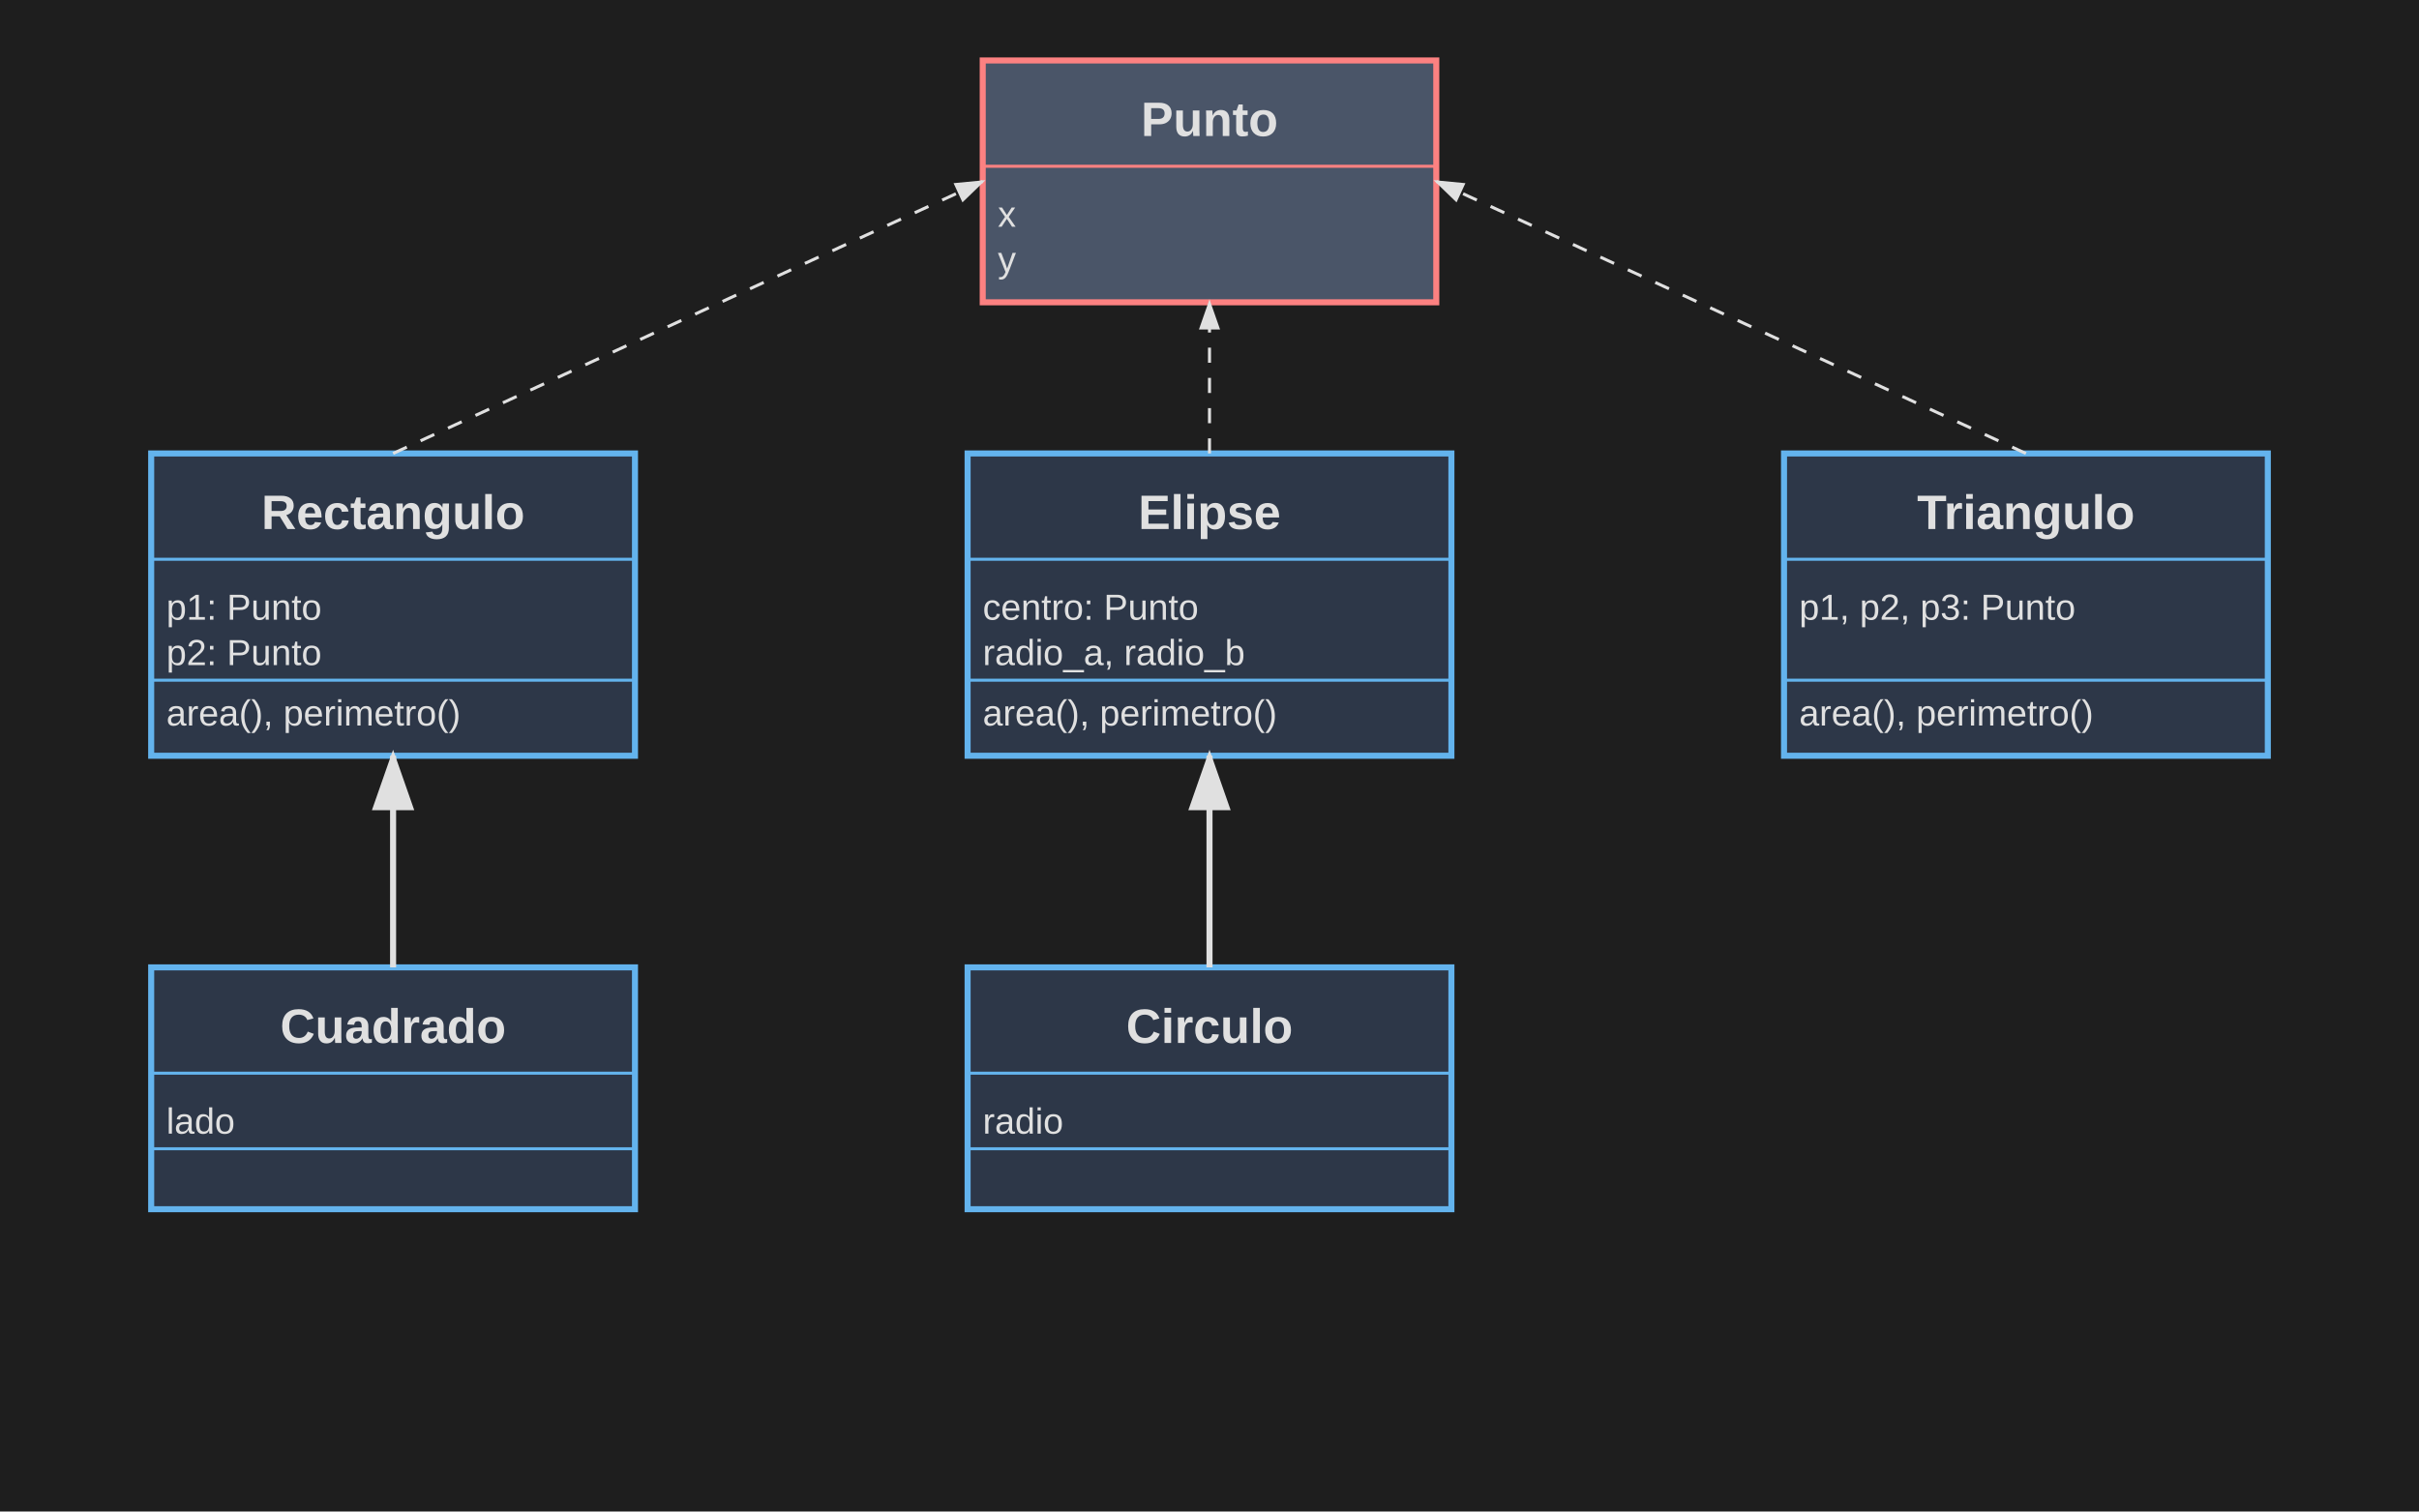
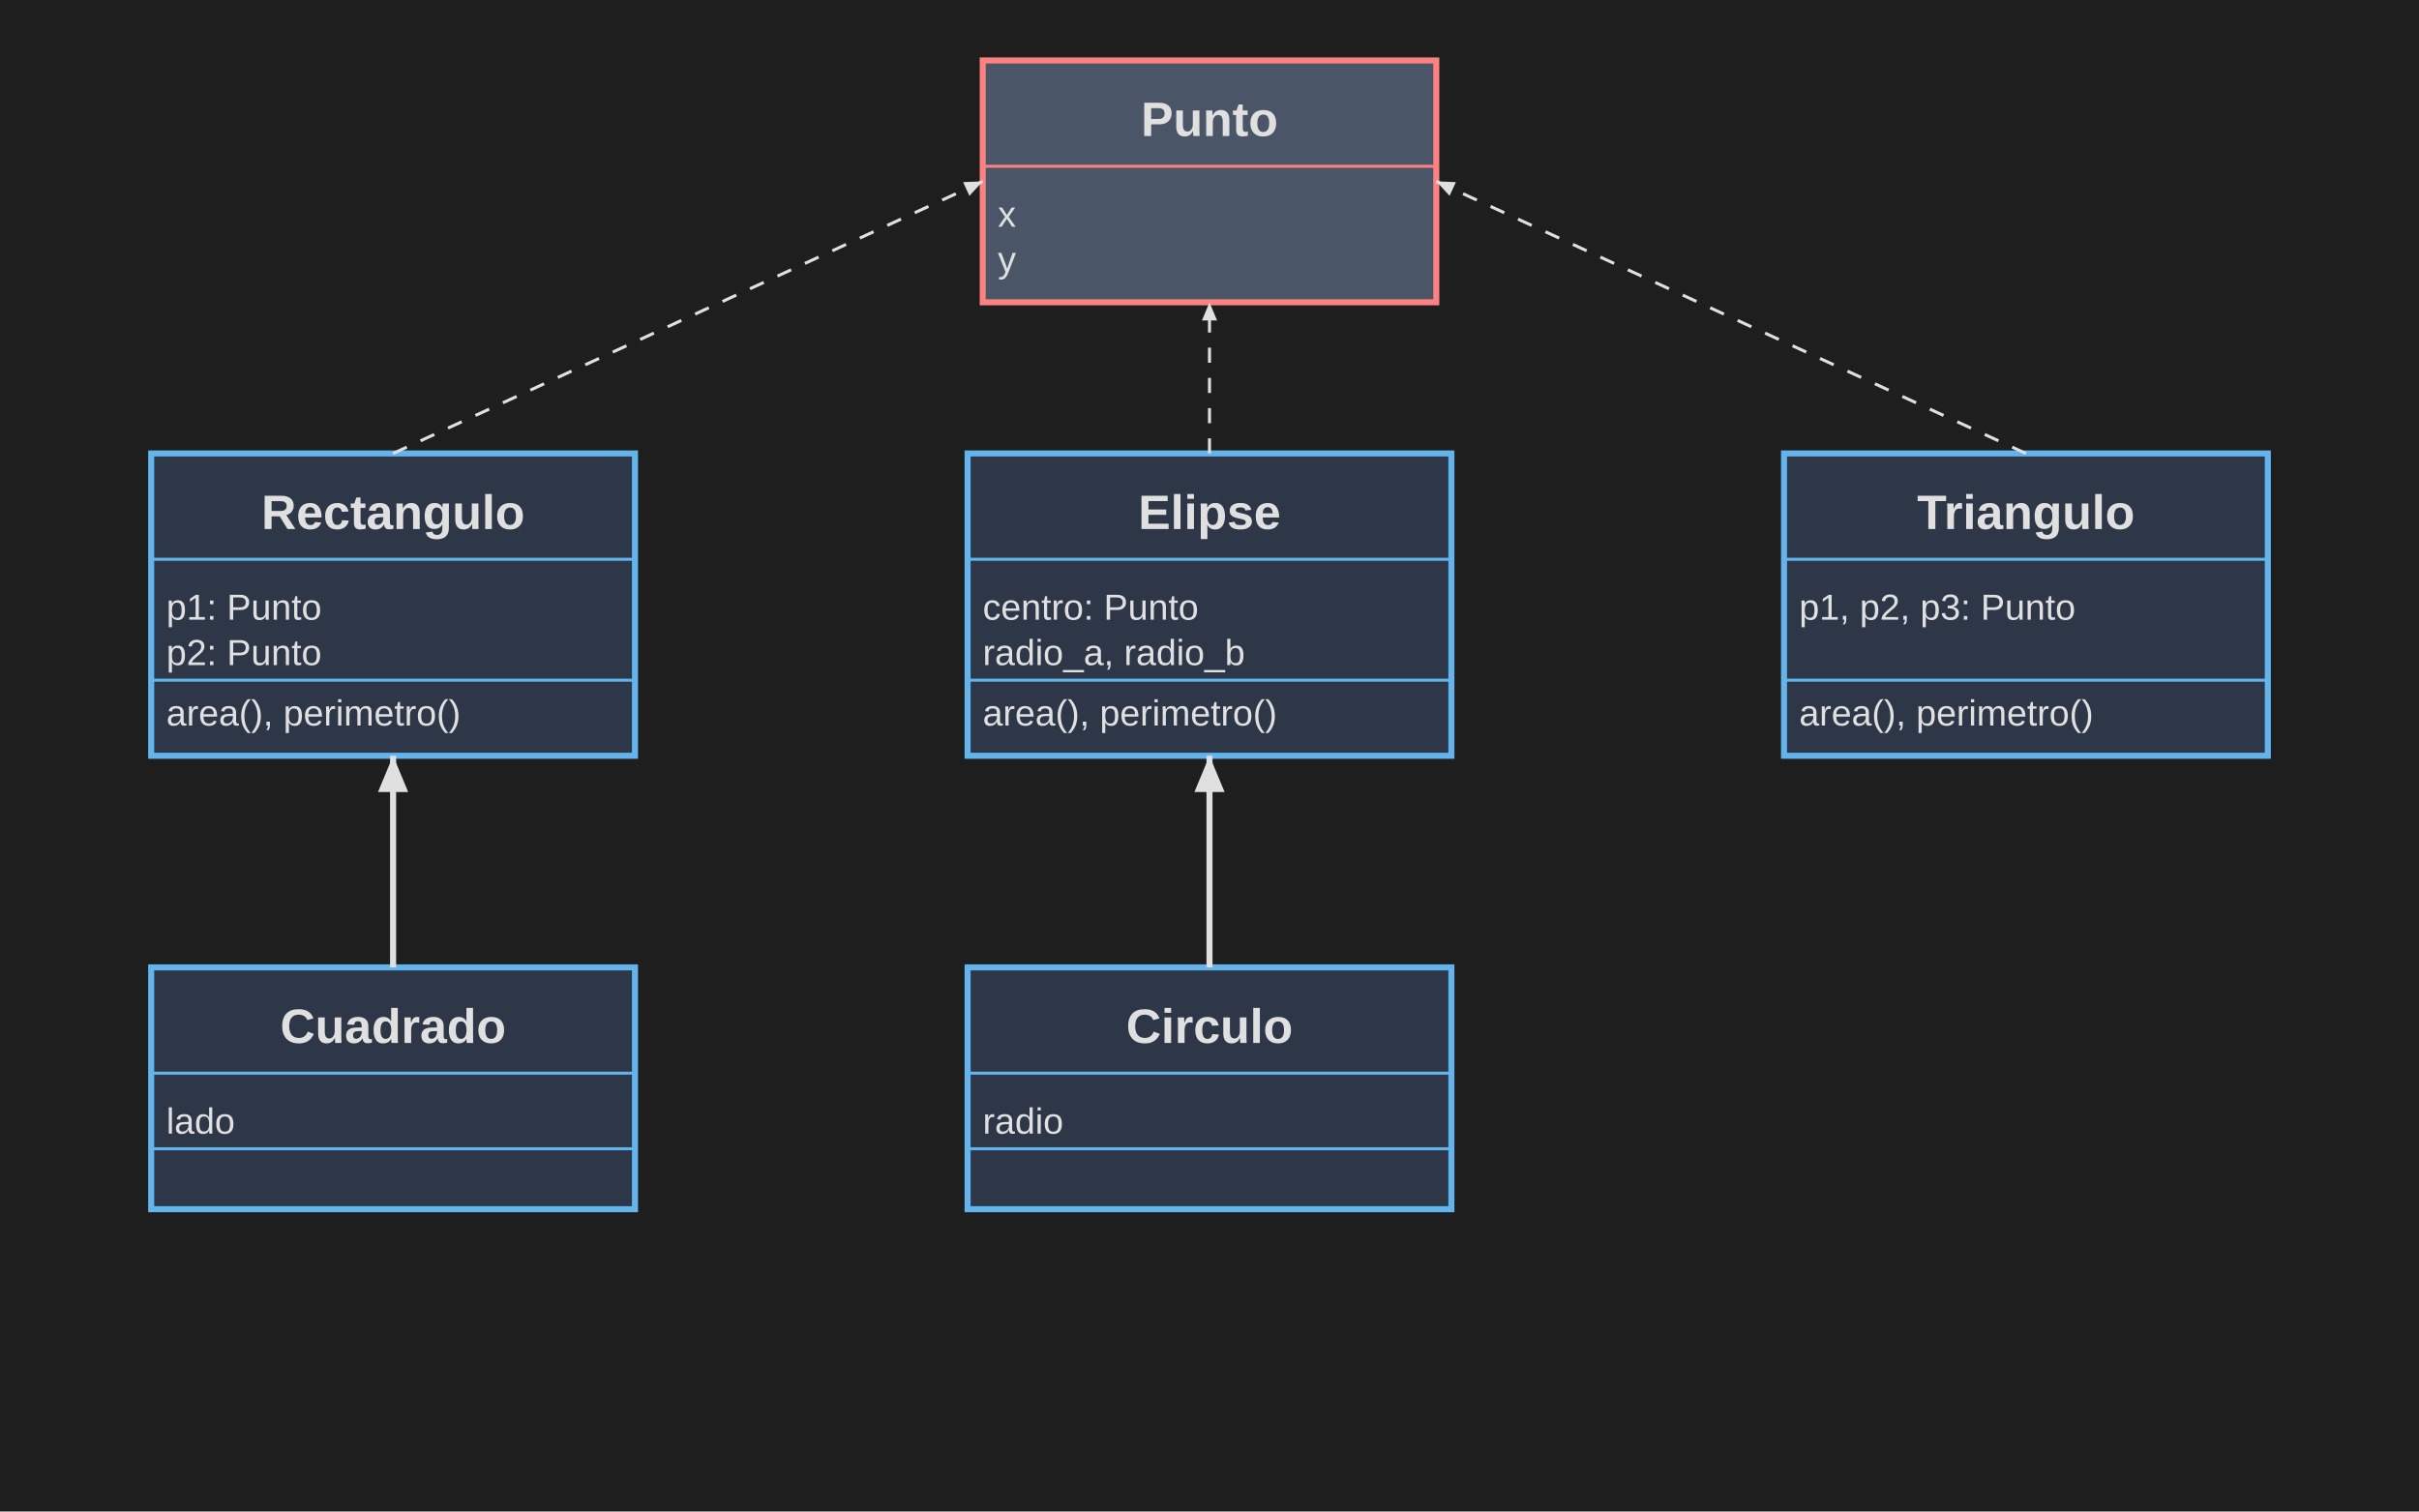
<svg xmlns="http://www.w3.org/2000/svg" viewBox="0 0 800 500">
  <rect width="800" height="500" fill="#1e1e1e" />
  <defs>
-     <marker id="arrowhead" markerWidth="10" markerHeight="7" refX="9" refY="3.5" orient="auto">
-       <polygon points="0 0, 10 3.5, 0 7" fill="#e0e0e0" />
+     <marker id="arrowhead" markerWidth="6" markerHeight="5" refX="6" refY="2.5" orient="auto">
+       <polygon points="0 0, 6 2.5, 0 5" fill="#e0e0e0" />
    </marker>
-     <marker id="diamond" markerWidth="12" markerHeight="12" refX="12" refY="6" orient="auto">
-       <polygon points="0 6, 6 0, 12 6, 6 12" fill="#e0e0e0" stroke="#e0e0e0" stroke-width="1" />
+     <marker id="diamond" markerWidth="6" markerHeight="5" refX="6" refY="2.5" orient="auto">
+       <polygon points="0 0, 6 2.5, 0 5" fill="#e0e0e0" stroke="#e0e0e0" stroke-width="1" />
    </marker>
  </defs>
  <g transform="translate(325, 20)">
    <rect x="0" y="0" width="150" height="80" fill="#4a5568" stroke="#fc8181" stroke-width="2" />
    <text x="75" y="25" font-family="Arial" font-size="16" font-weight="bold" fill="#e0e0e0" text-anchor="middle">Punto</text>
    <line x1="0" y1="35" x2="150" y2="35" stroke="#fc8181" stroke-width="1" />
    <text x="5" y="55" font-family="Arial" font-size="12" fill="#e0e0e0">x</text>
    <text x="5" y="70" font-family="Arial" font-size="12" fill="#e0e0e0">y</text>
  </g>
  <g transform="translate(50, 150)">
    <rect x="0" y="0" width="160" height="100" fill="#2d3748" stroke="#63b3ed" stroke-width="2" />
    <text x="80" y="25" font-family="Arial" font-size="16" font-weight="bold" fill="#e0e0e0" text-anchor="middle">Rectangulo</text>
    <line x1="0" y1="35" x2="160" y2="35" stroke="#63b3ed" stroke-width="1" />
    <text x="5" y="55" font-family="Arial" font-size="12" fill="#e0e0e0">p1: Punto</text>
    <text x="5" y="70" font-family="Arial" font-size="12" fill="#e0e0e0">p2: Punto</text>
    <line x1="0" y1="75" x2="160" y2="75" stroke="#63b3ed" stroke-width="1" />
    <text x="5" y="90" font-family="Arial" font-size="12" fill="#e0e0e0">area(), perimetro()</text>
  </g>
  <g transform="translate(320, 150)">
    <rect x="0" y="0" width="160" height="100" fill="#2d3748" stroke="#63b3ed" stroke-width="2" />
    <text x="80" y="25" font-family="Arial" font-size="16" font-weight="bold" fill="#e0e0e0" text-anchor="middle">Elipse</text>
    <line x1="0" y1="35" x2="160" y2="35" stroke="#63b3ed" stroke-width="1" />
    <text x="5" y="55" font-family="Arial" font-size="12" fill="#e0e0e0">centro: Punto</text>
    <text x="5" y="70" font-family="Arial" font-size="12" fill="#e0e0e0">radio_a, radio_b</text>
    <line x1="0" y1="75" x2="160" y2="75" stroke="#63b3ed" stroke-width="1" />
    <text x="5" y="90" font-family="Arial" font-size="12" fill="#e0e0e0">area(), perimetro()</text>
  </g>
  <g transform="translate(590, 150)">
    <rect x="0" y="0" width="160" height="100" fill="#2d3748" stroke="#63b3ed" stroke-width="2" />
    <text x="80" y="25" font-family="Arial" font-size="16" font-weight="bold" fill="#e0e0e0" text-anchor="middle">Triangulo</text>
    <line x1="0" y1="35" x2="160" y2="35" stroke="#63b3ed" stroke-width="1" />
    <text x="5" y="55" font-family="Arial" font-size="12" fill="#e0e0e0">p1, p2, p3: Punto</text>
    <line x1="0" y1="75" x2="160" y2="75" stroke="#63b3ed" stroke-width="1" />
    <text x="5" y="90" font-family="Arial" font-size="12" fill="#e0e0e0">area(), perimetro()</text>
  </g>
  <g transform="translate(50, 320)">
    <rect x="0" y="0" width="160" height="80" fill="#2d3748" stroke="#63b3ed" stroke-width="2" />
    <text x="80" y="25" font-family="Arial" font-size="16" font-weight="bold" fill="#e0e0e0" text-anchor="middle">Cuadrado</text>
    <line x1="0" y1="35" x2="160" y2="35" stroke="#63b3ed" stroke-width="1" />
    <text x="5" y="55" font-family="Arial" font-size="12" fill="#e0e0e0">lado</text>
    <line x1="0" y1="60" x2="160" y2="60" stroke="#63b3ed" stroke-width="1" />
    <text x="5" y="75" font-family="Arial" font-size="12" fill="#e0e0e0" />
  </g>
  <g transform="translate(320, 320)">
    <rect x="0" y="0" width="160" height="80" fill="#2d3748" stroke="#63b3ed" stroke-width="2" />
    <text x="80" y="25" font-family="Arial" font-size="16" font-weight="bold" fill="#e0e0e0" text-anchor="middle">Circulo</text>
    <line x1="0" y1="35" x2="160" y2="35" stroke="#63b3ed" stroke-width="1" />
    <text x="5" y="55" font-family="Arial" font-size="12" fill="#e0e0e0">radio</text>
    <line x1="0" y1="60" x2="160" y2="60" stroke="#63b3ed" stroke-width="1" />
    <text x="5" y="75" font-family="Arial" font-size="12" fill="#e0e0e0" />
  </g>
  <path d="M 130 320 L 130 250" stroke="#e0e0e0" stroke-width="2" fill="none" marker-end="url(#arrowhead)" />
  <path d="M 400 320 L 400 250" stroke="#e0e0e0" stroke-width="2" fill="none" marker-end="url(#arrowhead)" />
  <path d="M 130 150 L 325 60" stroke="#e0e0e0" stroke-width="1" stroke-dasharray="5,5" fill="none" marker-end="url(#arrowhead)" />
  <path d="M 400 150 L 400 100" stroke="#e0e0e0" stroke-width="1" stroke-dasharray="5,5" fill="none" marker-end="url(#arrowhead)" />
  <path d="M 670 150 L 475 60" stroke="#e0e0e0" stroke-width="1" stroke-dasharray="5,5" fill="none" marker-end="url(#arrowhead)" />
</svg>
